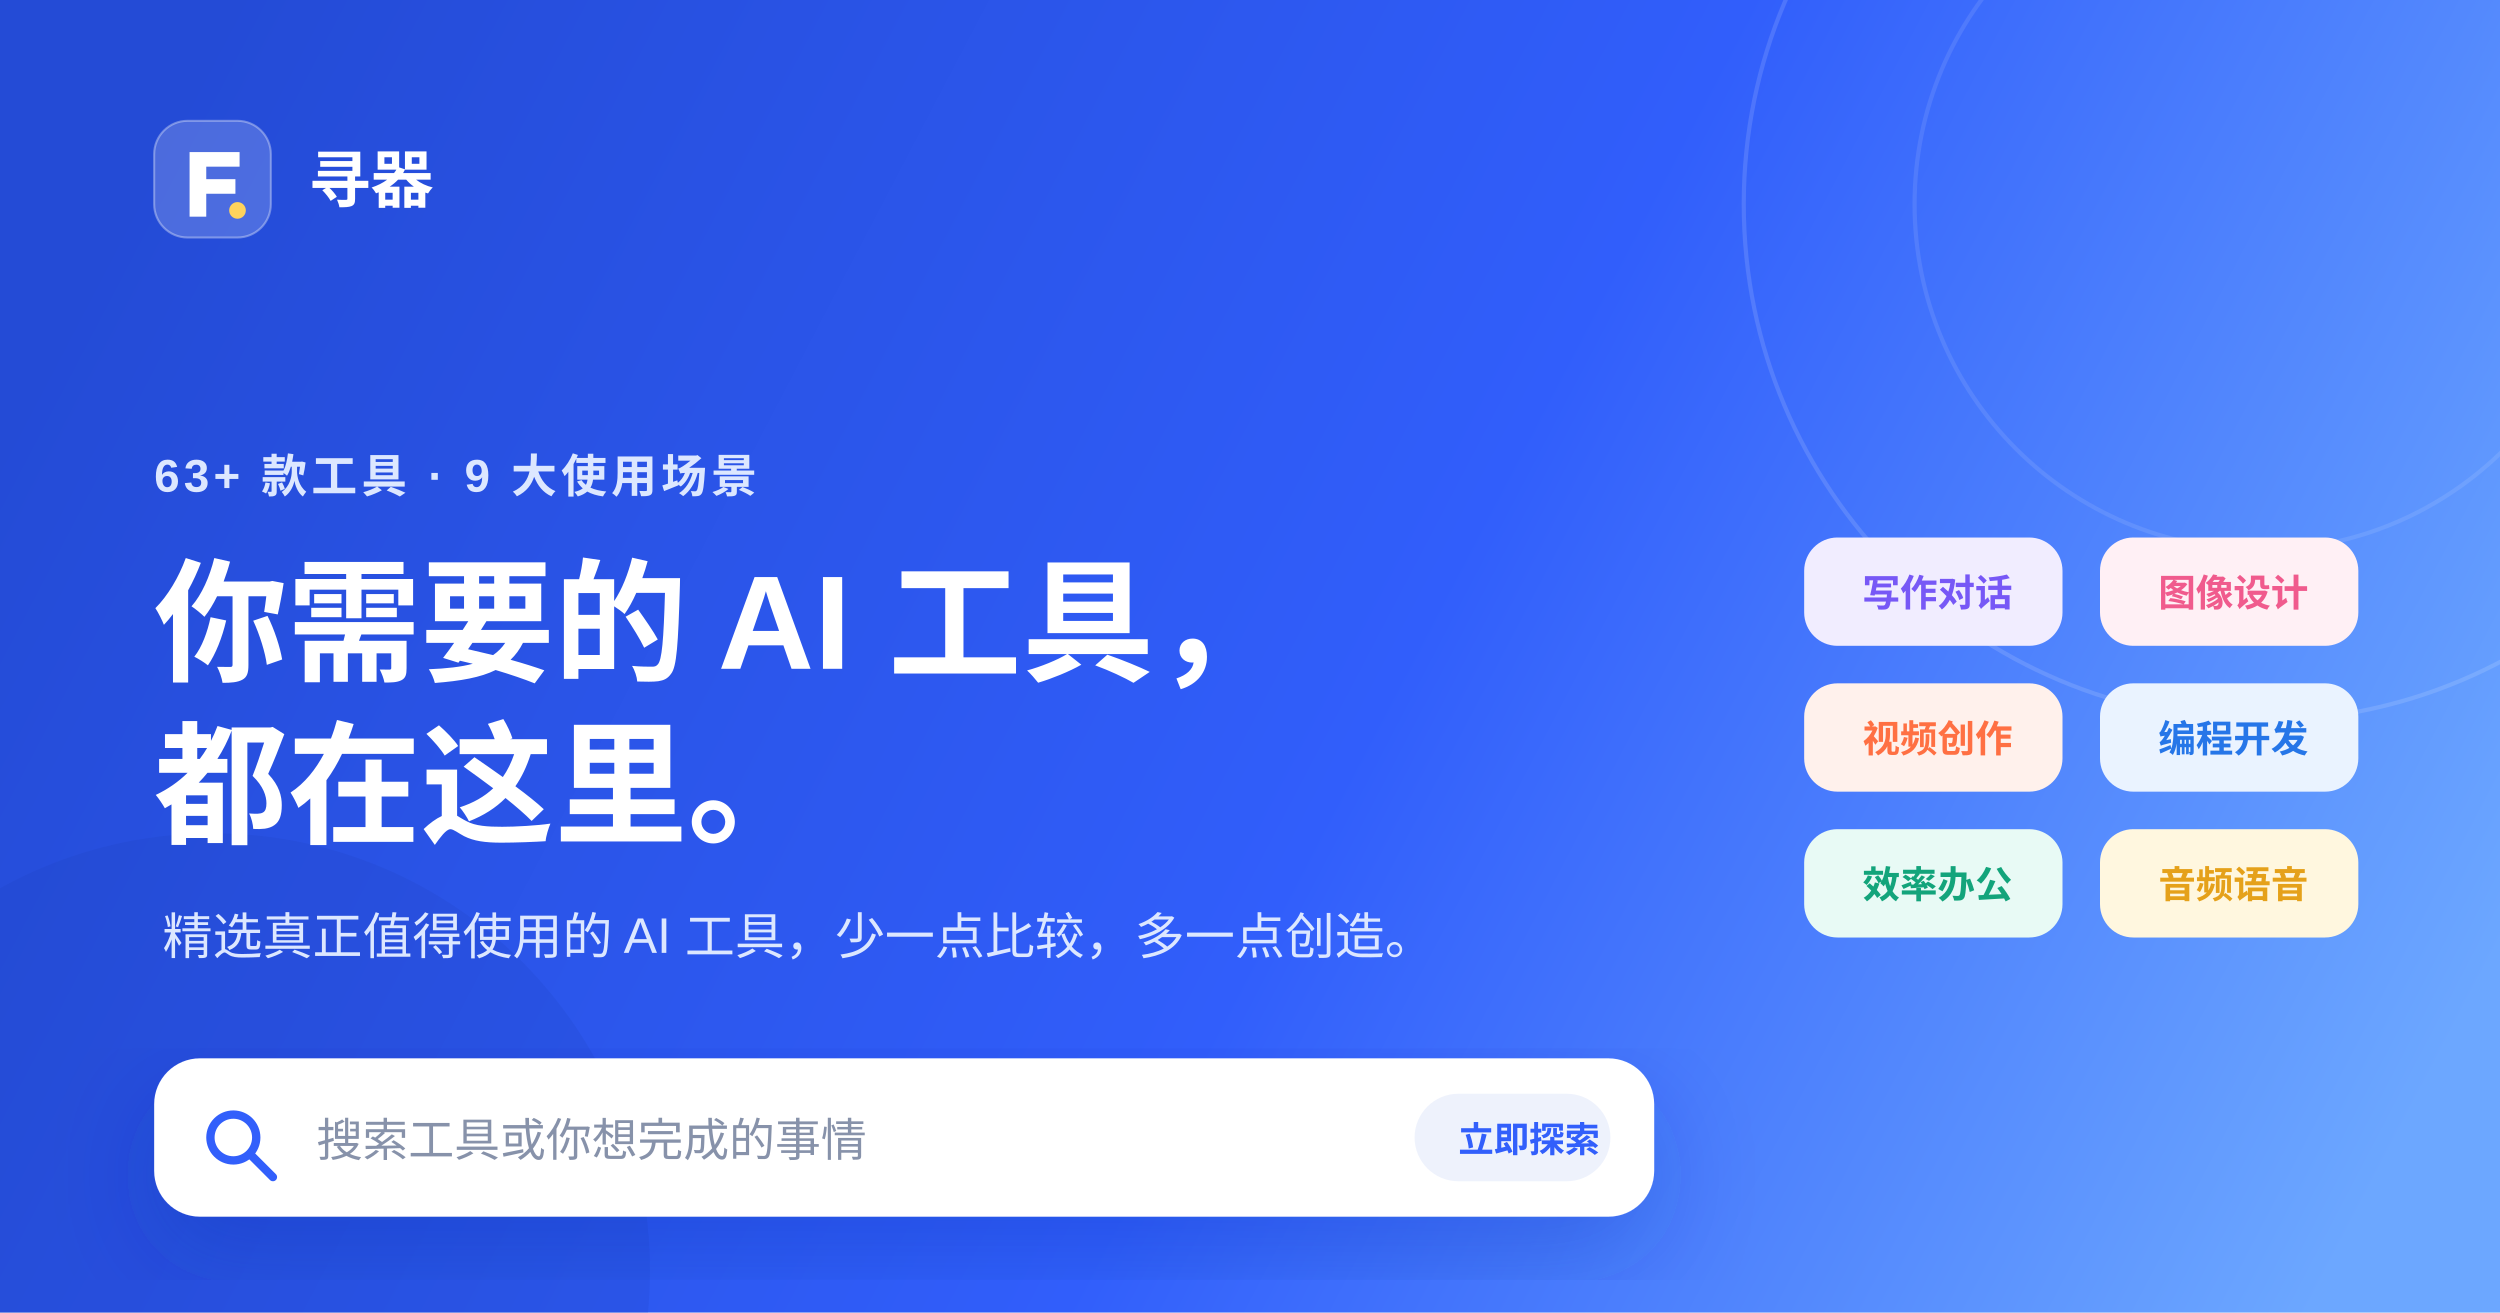
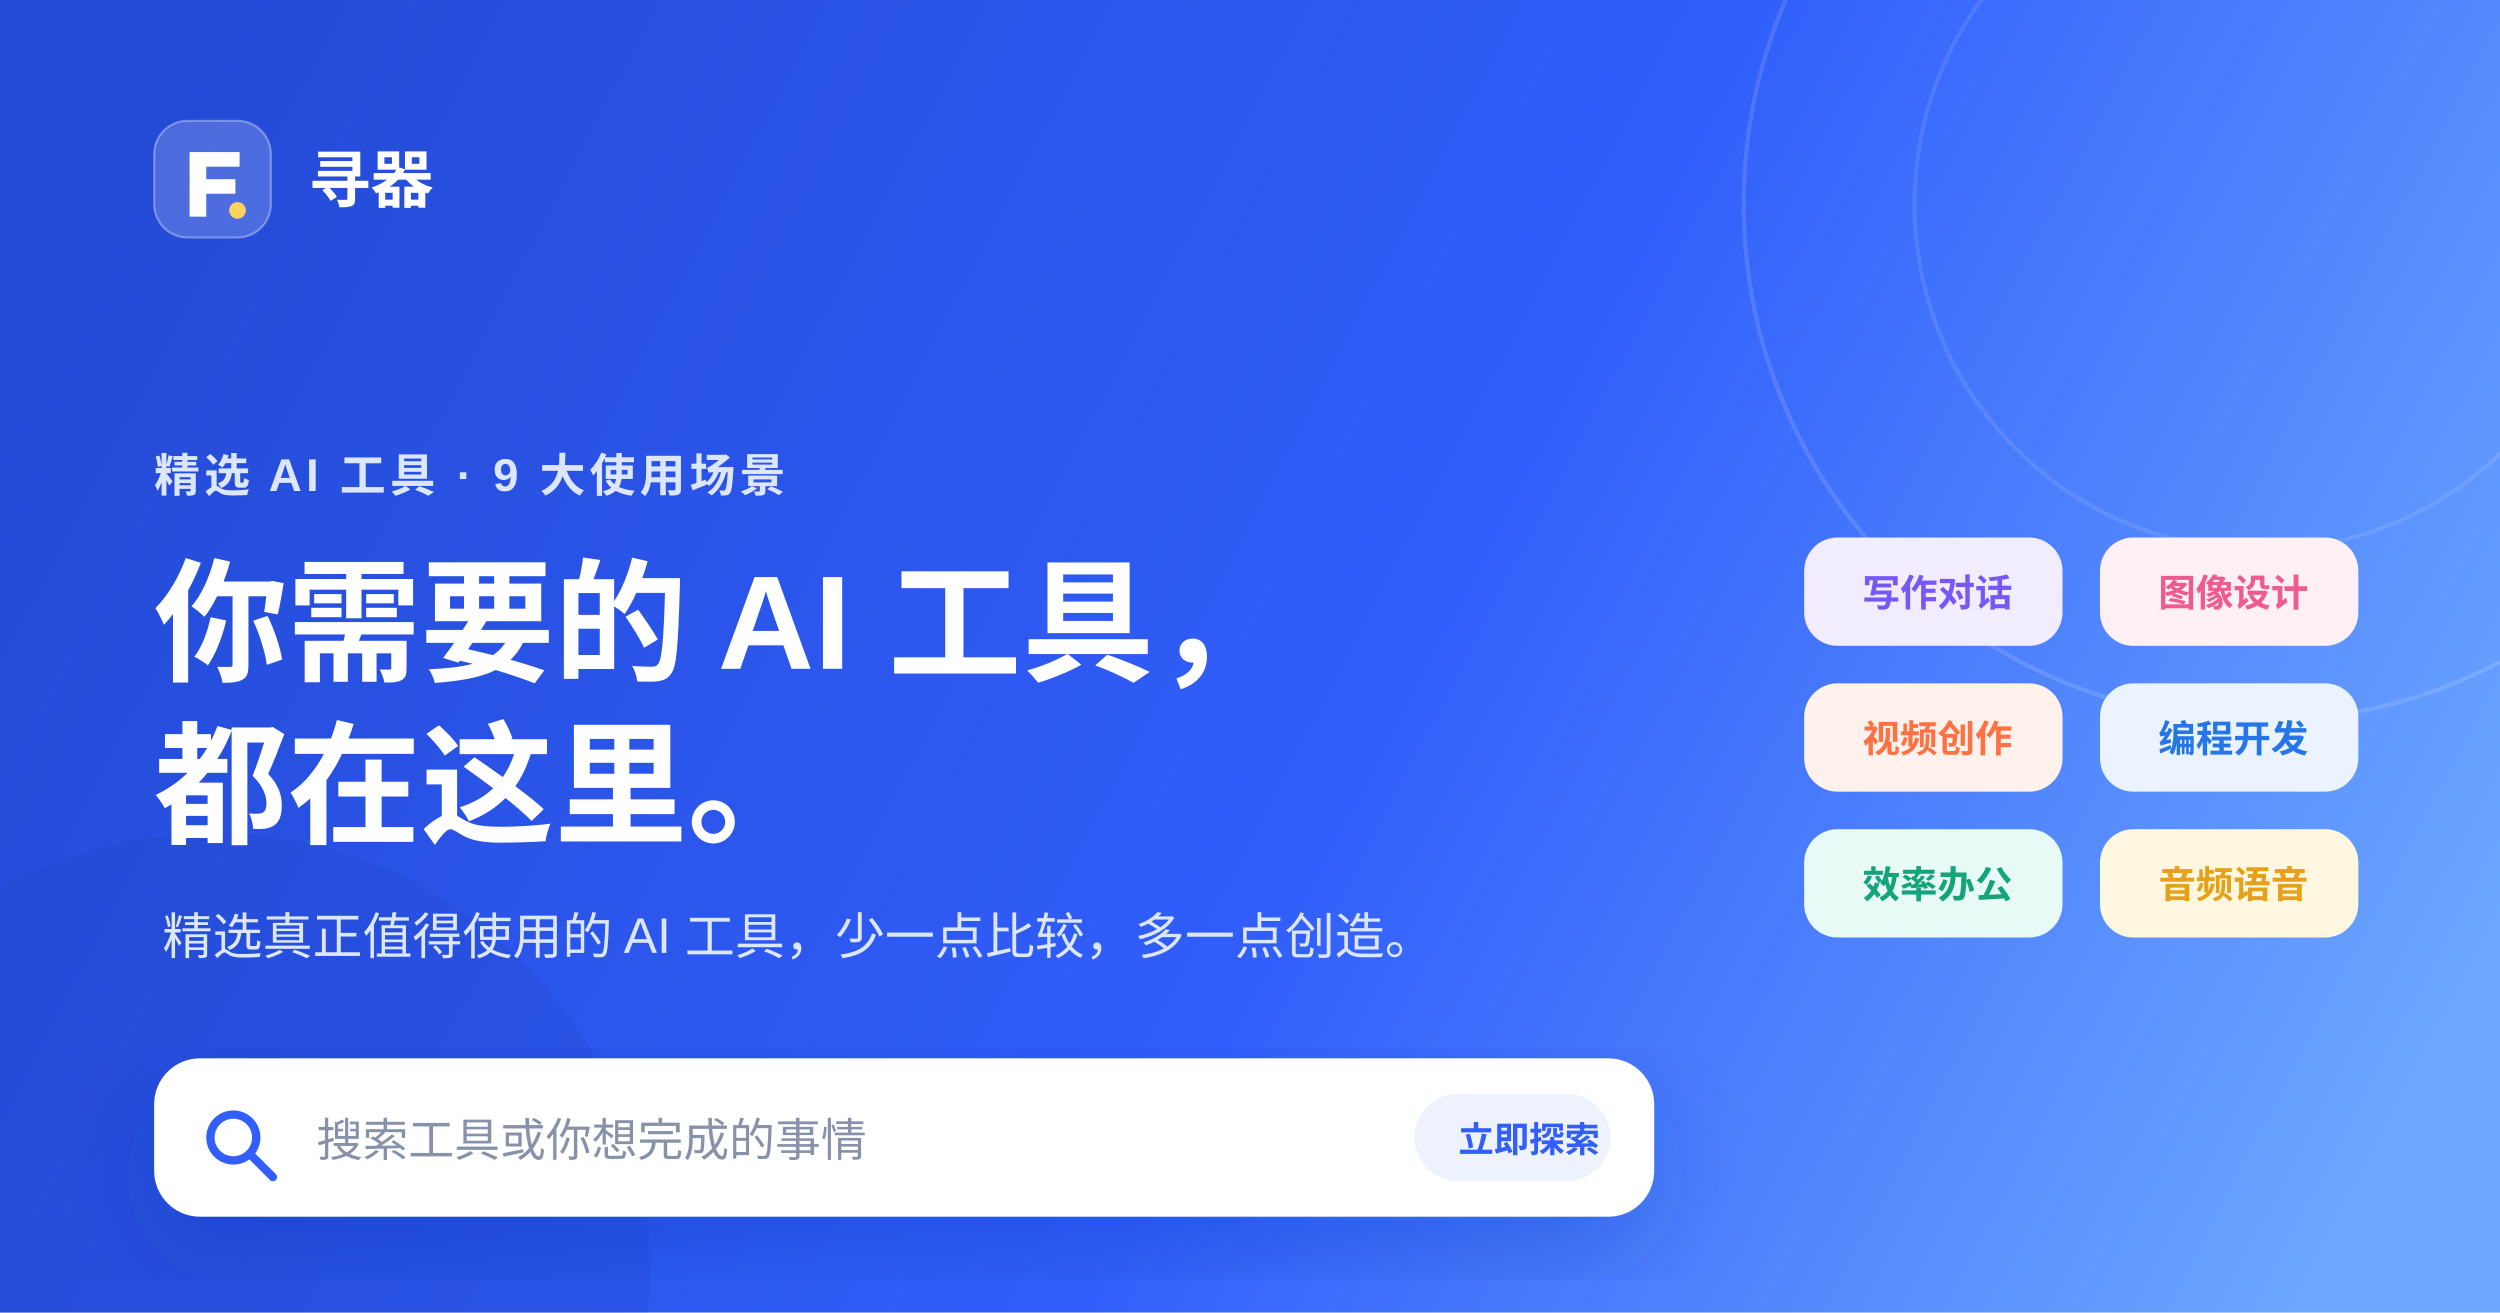
<svg xmlns="http://www.w3.org/2000/svg" viewBox="0 0 1200 630" role="img" aria-labelledby="title desc">
  <defs>
    <linearGradient id="hero" x1="84" y1="48" x2="1128" y2="594" gradientUnits="userSpaceOnUse">
      <stop stop-color="#244BD6" />
      <stop offset="0.55" stop-color="#315EFB" />
      <stop offset="1" stop-color="#6CA7FF" />
    </linearGradient>
    <filter id="shadow" x="-20%" y="-30%" width="140%" height="170%">
      <feDropShadow dx="0" dy="18" stdDeviation="24" flood-color="#1739AC" flood-opacity="0.24" />
    </filter>
  </defs>
  <rect width="1200" height="630" fill="url(#hero)" />
  <circle cx="1085" cy="98" r="248" fill="none" stroke="#FFFFFF" stroke-opacity="0.13" stroke-width="2" />
  <circle cx="1085" cy="98" r="166" fill="none" stroke="#FFFFFF" stroke-opacity="0.1" stroke-width="2" />
  <circle cx="102" cy="610" r="210" fill="#1739AC" fill-opacity="0.13" />
  <g transform="translate(74 58)">
    <rect width="56" height="56" rx="16" fill="#FFFFFF" fill-opacity="0.18" stroke="#FFFFFF" stroke-opacity="0.34" />
    <path d="M17 15h24v7H25v6h14v7H25v11h-8V15Z" fill="#FFFFFF" />
    <circle cx="40" cy="43" r="4" fill="#FFD35C" />
    <text x="74" y="39" font-family="Arial, 'Microsoft YaHei', sans-serif" font-size="30" font-weight="800" fill="#FFFFFF">寻器</text>
  </g>
-   <text x="74" y="236" font-family="Arial, 'Microsoft YaHei', sans-serif" font-size="22" font-weight="700" letter-spacing="2" fill="#DCE7FF">63+ 款工具 · 9 大使用场景</text>
+   <text x="74" y="236" font-family="Arial, 'Microsoft YaHei', sans-serif" font-size="22" font-weight="700" letter-spacing="2" fill="#DCE7FF">精选 AI 工具 · 9 大使用场景</text>
  <text x="74" y="322" font-family="Arial, 'Microsoft YaHei', sans-serif" font-size="64" font-weight="800" fill="#FFFFFF">你需要的 AI 工具，</text>
  <text x="74" y="400" font-family="Arial, 'Microsoft YaHei', sans-serif" font-size="64" font-weight="800" fill="#FFFFFF">都在这里。</text>
  <text x="78" y="458" font-family="Arial, 'Microsoft YaHei', sans-serif" font-size="24" fill="#DCE7FF">精选真正值得使用的 AI 工具，少一点比较，多一点创造。</text>
  <g filter="url(#shadow)" transform="translate(74 508)">
    <rect width="720" height="76" rx="22" fill="#FFFFFF" />
    <circle cx="38" cy="38" r="11" fill="none" stroke="#315EFB" stroke-width="4" />
    <path d="m47 47 10 10" stroke="#315EFB" stroke-width="4" stroke-linecap="round" />
    <text x="78" y="47" font-family="Arial, 'Microsoft YaHei', sans-serif" font-size="22" fill="#8792AA">搜索工具或你想完成的事情</text>
    <rect x="605" y="17" width="94" height="42" rx="21" fill="#EEF2FC" />
    <text x="626" y="45" font-family="Arial, 'Microsoft YaHei', sans-serif" font-size="17" font-weight="700" fill="#315EFB">立即探索</text>
  </g>
  <g transform="translate(866 258)" font-family="Arial, 'Microsoft YaHei', sans-serif" font-size="18" font-weight="700">
    <rect width="124" height="52" rx="16" fill="#F1EDFF" />
    <text x="28" y="33" fill="#7758F6">写作对话</text>
    <rect x="142" width="124" height="52" rx="16" fill="#FFF0F5" />
    <text x="170" y="33" fill="#F05B8D">图像设计</text>
    <rect y="70" width="124" height="52" rx="16" fill="#FFF1EC" />
    <text x="28" y="103" fill="#FF7043">视频创作</text>
    <rect x="142" y="70" width="124" height="52" rx="16" fill="#EAF3FF" />
    <text x="170" y="103" fill="#2676E8">编程开发</text>
    <rect y="140" width="124" height="52" rx="16" fill="#E8FAF5" />
    <text x="28" y="173" fill="#13A47B">效率办公</text>
    <rect x="142" y="140" width="124" height="52" rx="16" fill="#FFF7DF" />
    <text x="170" y="173" fill="#E5A11A">音频语音</text>
  </g>
</svg>
